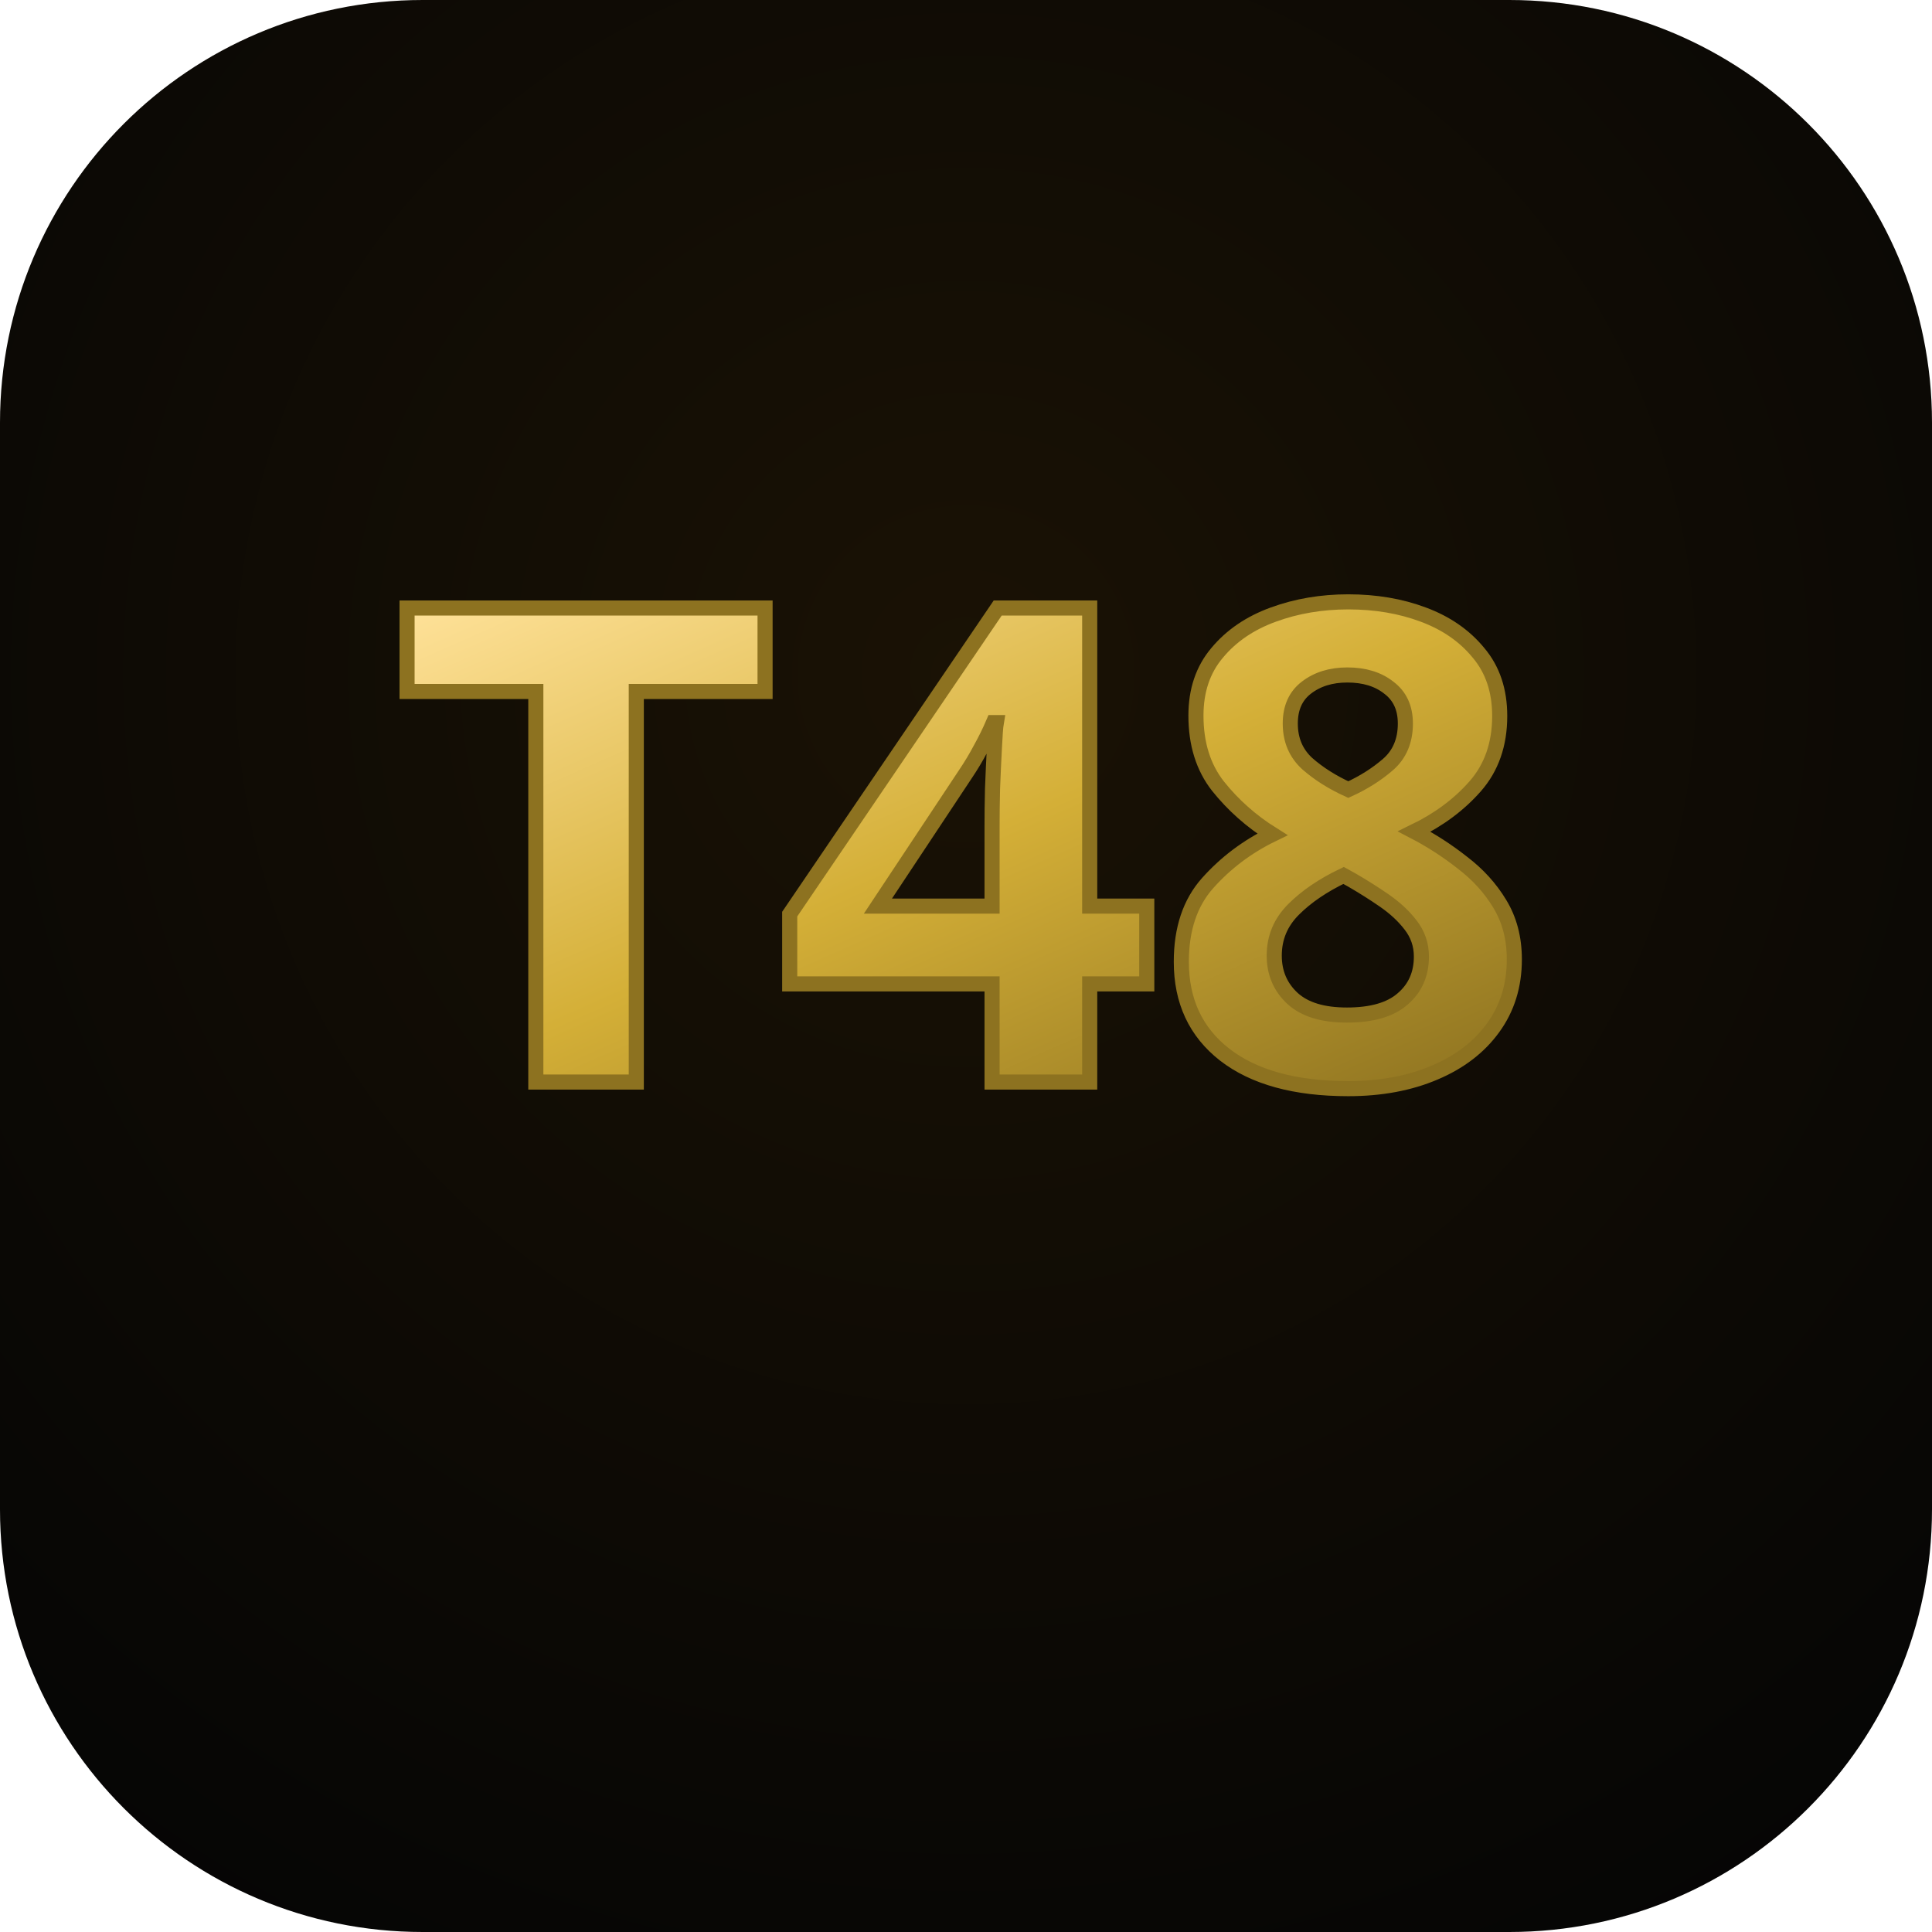
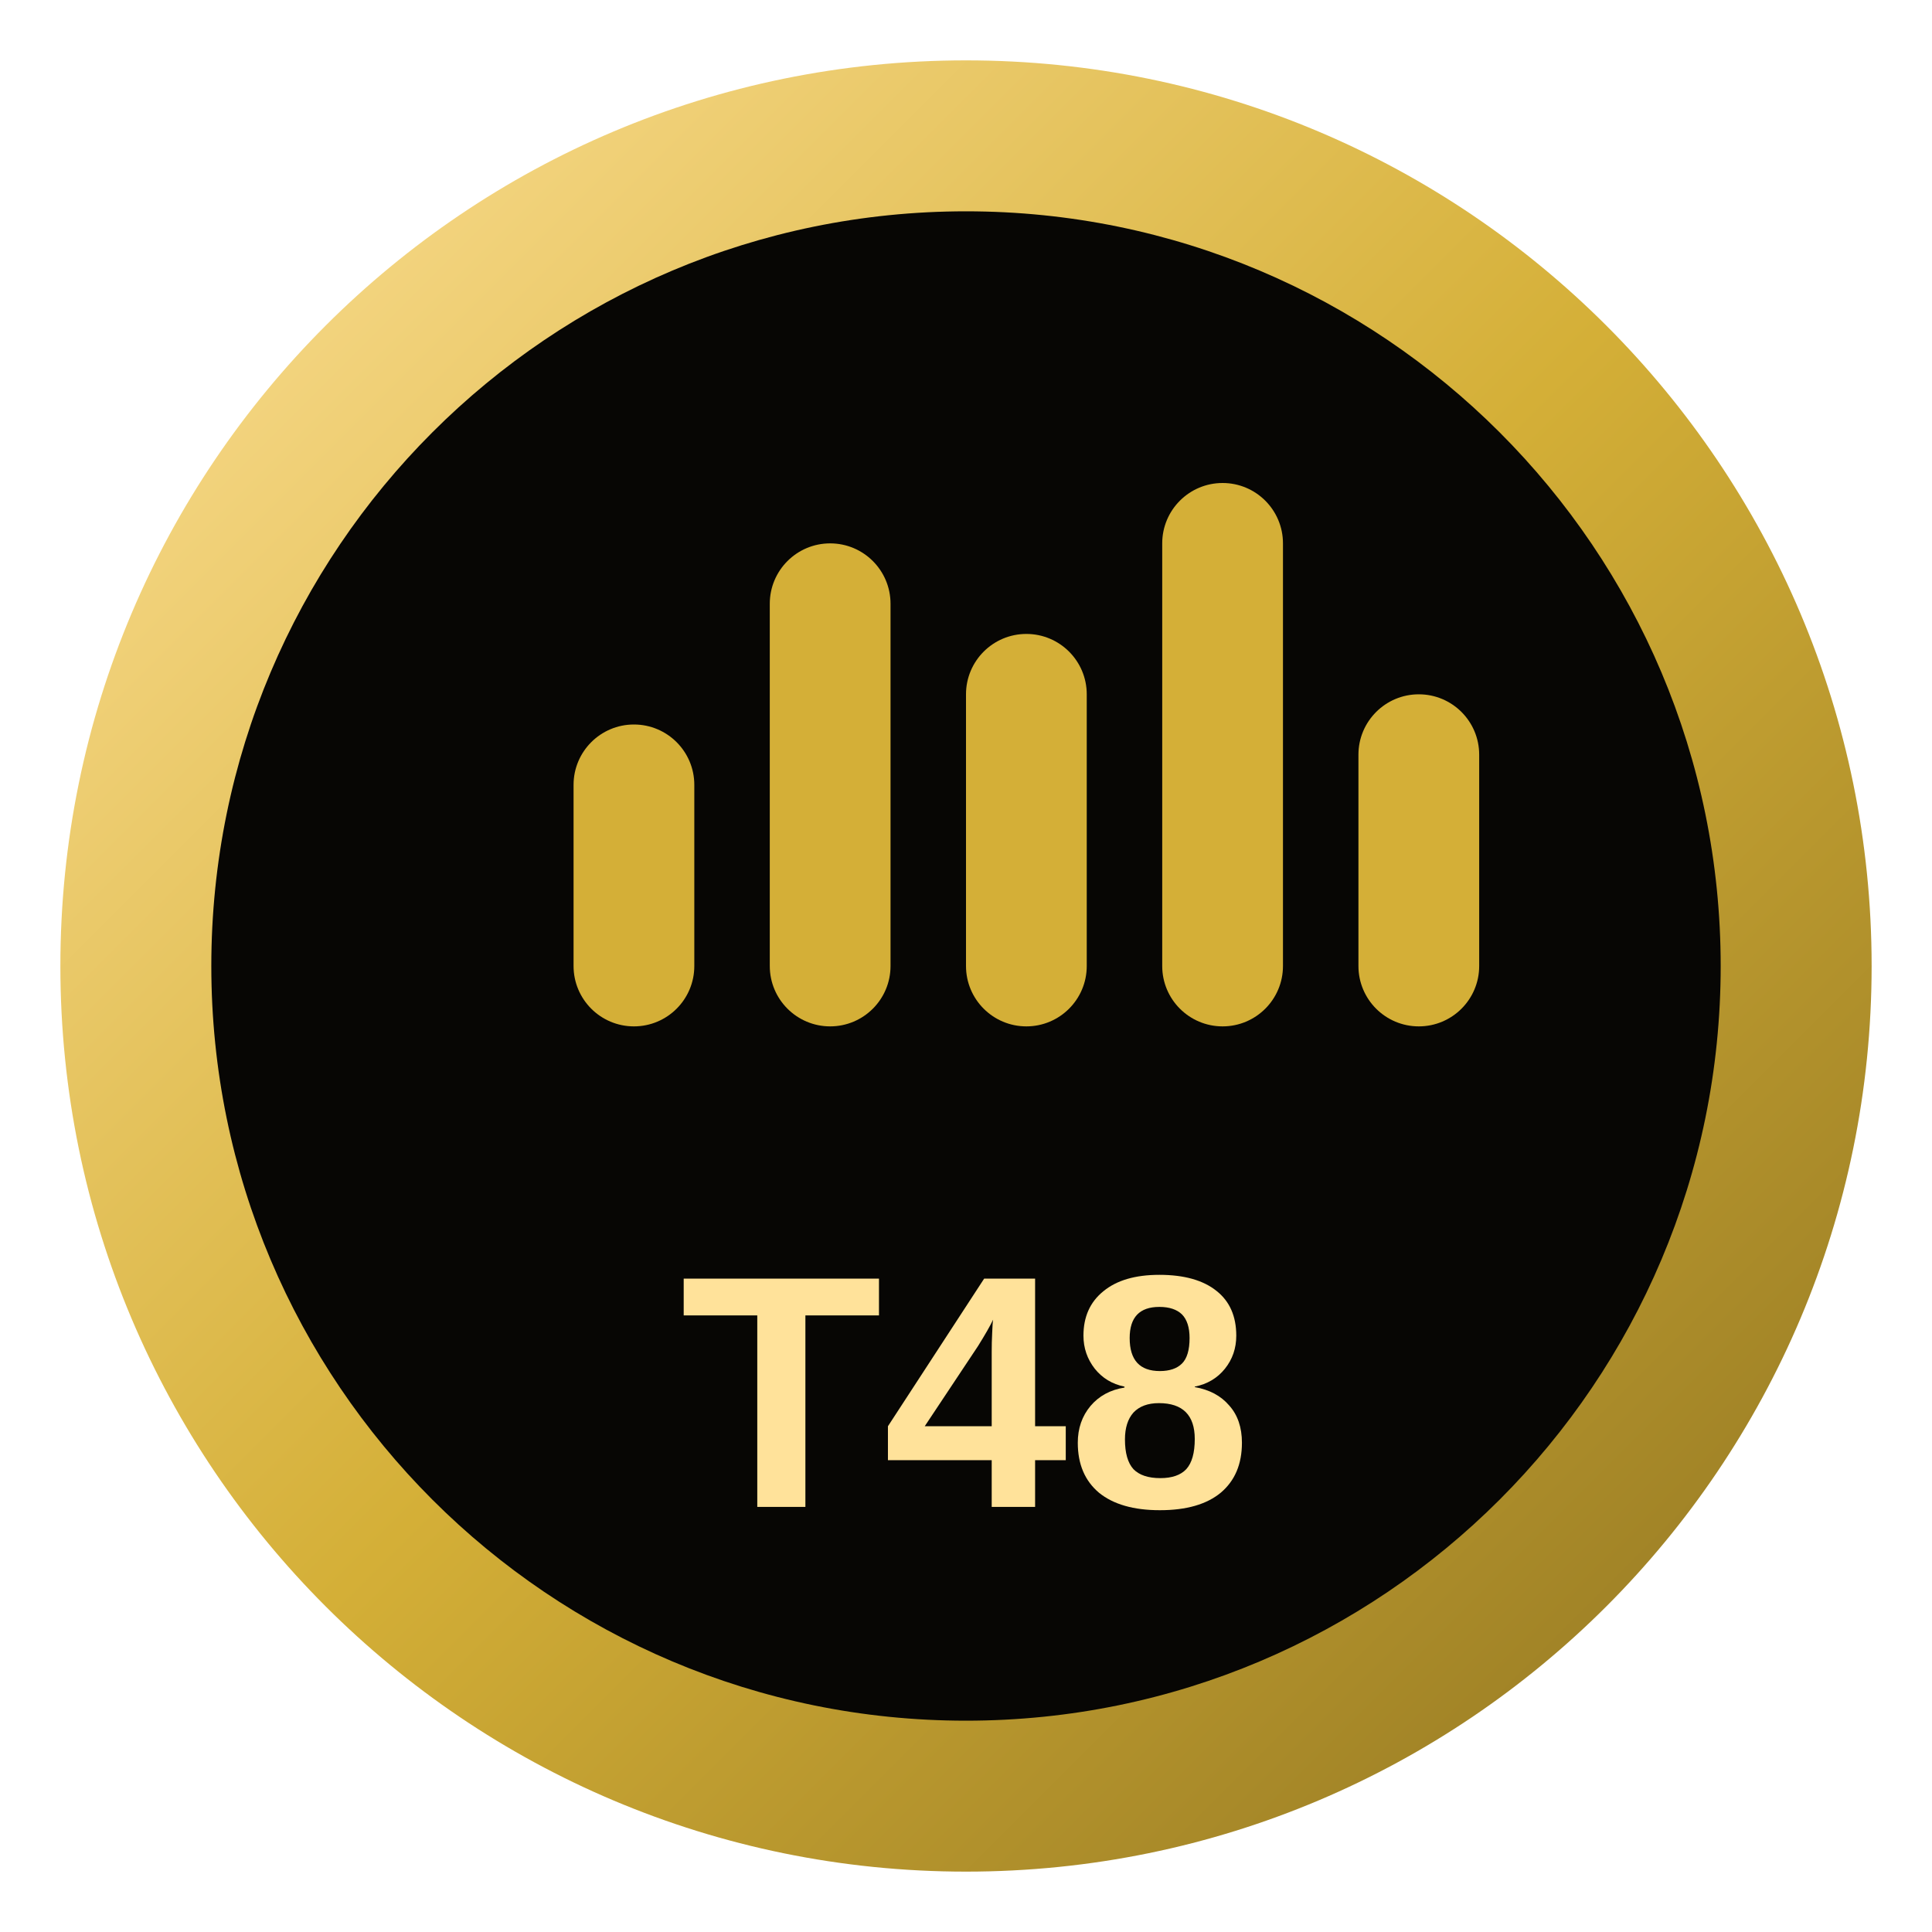
<svg xmlns="http://www.w3.org/2000/svg" viewBox="0 0 64 64">
  <defs>
    <linearGradient id="g" x1="0" y1="0" x2="1" y2="1">
      <stop offset="0" stop-color="#FFE29A" />
      <stop offset="0.5" stop-color="#D4AF37" />
      <stop offset="1" stop-color="#8D7220" />
    </linearGradient>
-     <radialGradient id="r" cx="0.5" cy="0.35" r="0.75">
-       <stop offset="0" stop-color="#1a1205" />
-       <stop offset="1" stop-color="#050505" />
-     </radialGradient>
  </defs>
-   <rect width="64" height="64" rx="14" fill="url(#r)" />
-   <text x="50%" y="56%" text-anchor="middle" font-family="Impact, Arial Black, sans-serif" font-weight="900" font-size="22" fill="url(#g)" stroke="#8D7220" stroke-width="0.5">T48</text>
+   <circle cx="32" cy="32" r="30" fill="url(#g)" />
+   <circle cx="32" cy="32" r="25" fill="#070604" />
+   <g fill="#D4AF37">
+     <rect x="19" y="24" width="4" height="10" rx="2" />
+     <rect x="25.5" y="18" width="4" height="16" rx="2" />
+     <rect x="32" y="21" width="4" height="13" rx="2" />
+     <rect x="38.5" y="16" width="4" height="18" rx="2" />
+     <rect x="45" y="23" width="4" height="11" rx="2" />
+   </g>
+   <text x="50%" y="78%" text-anchor="middle" font-family="Arial Black, Arial, sans-serif" font-weight="900" font-size="11" fill="#FFE29A">T48</text>
</svg>
